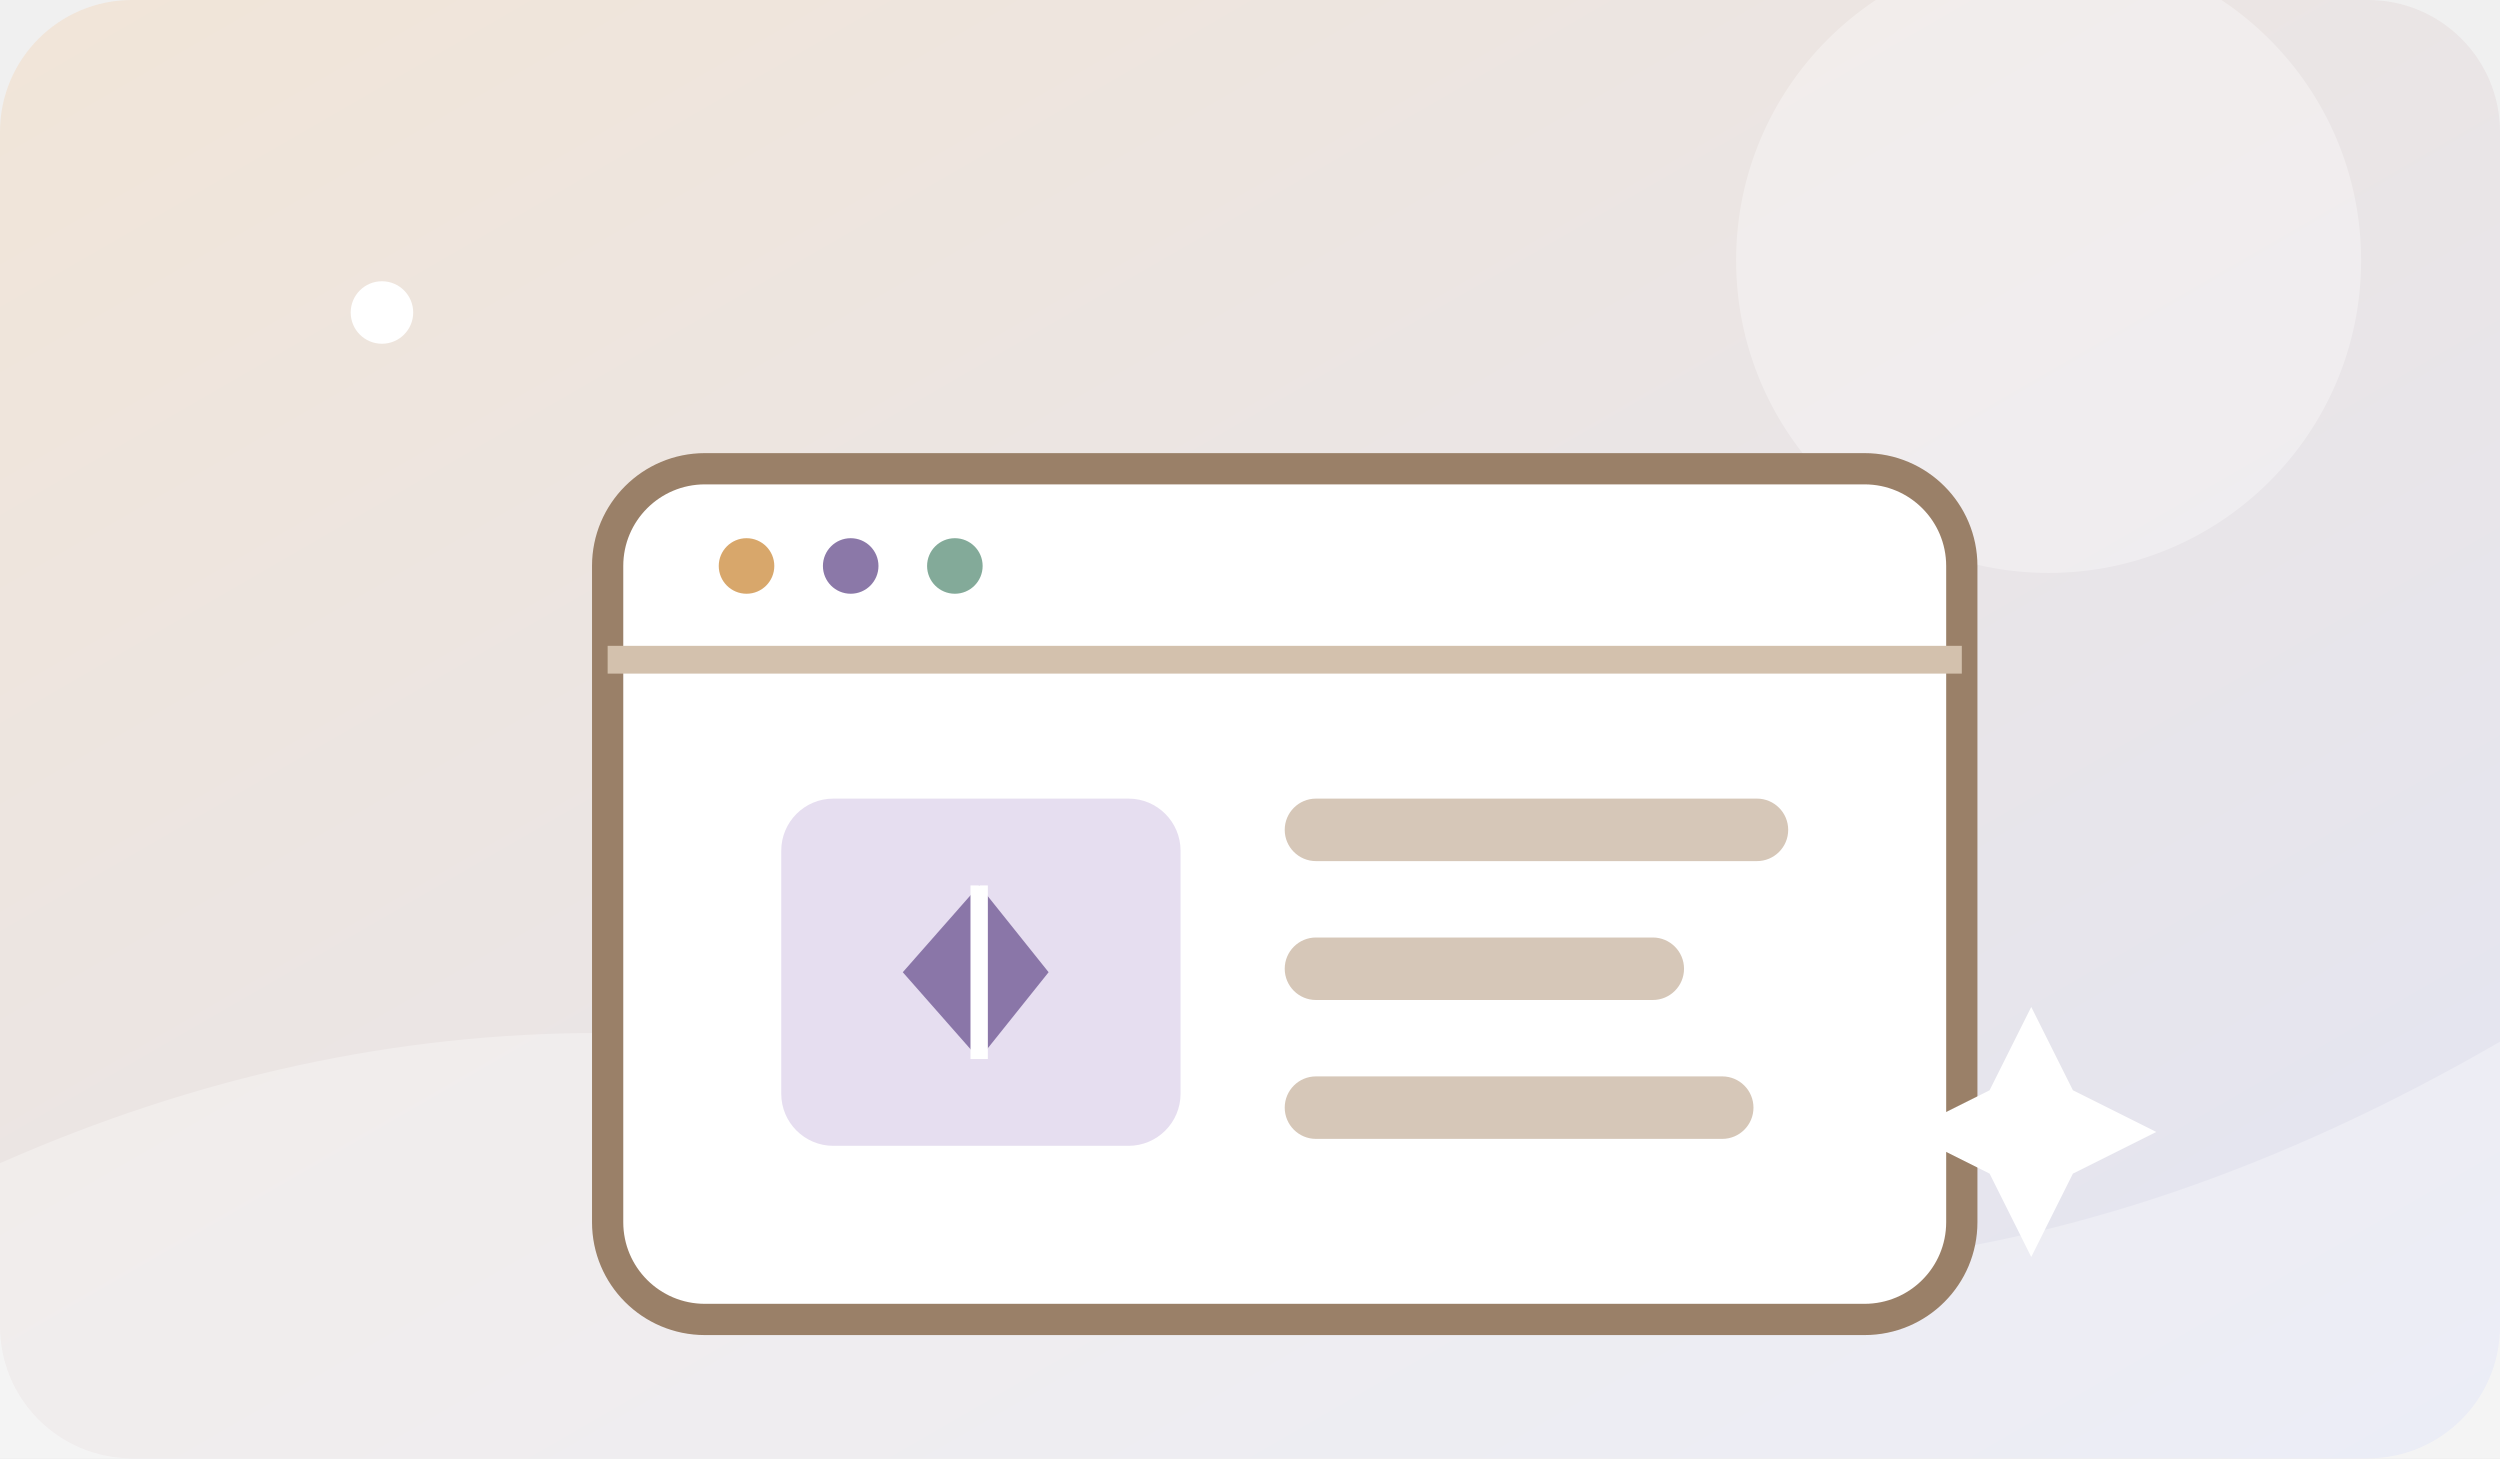
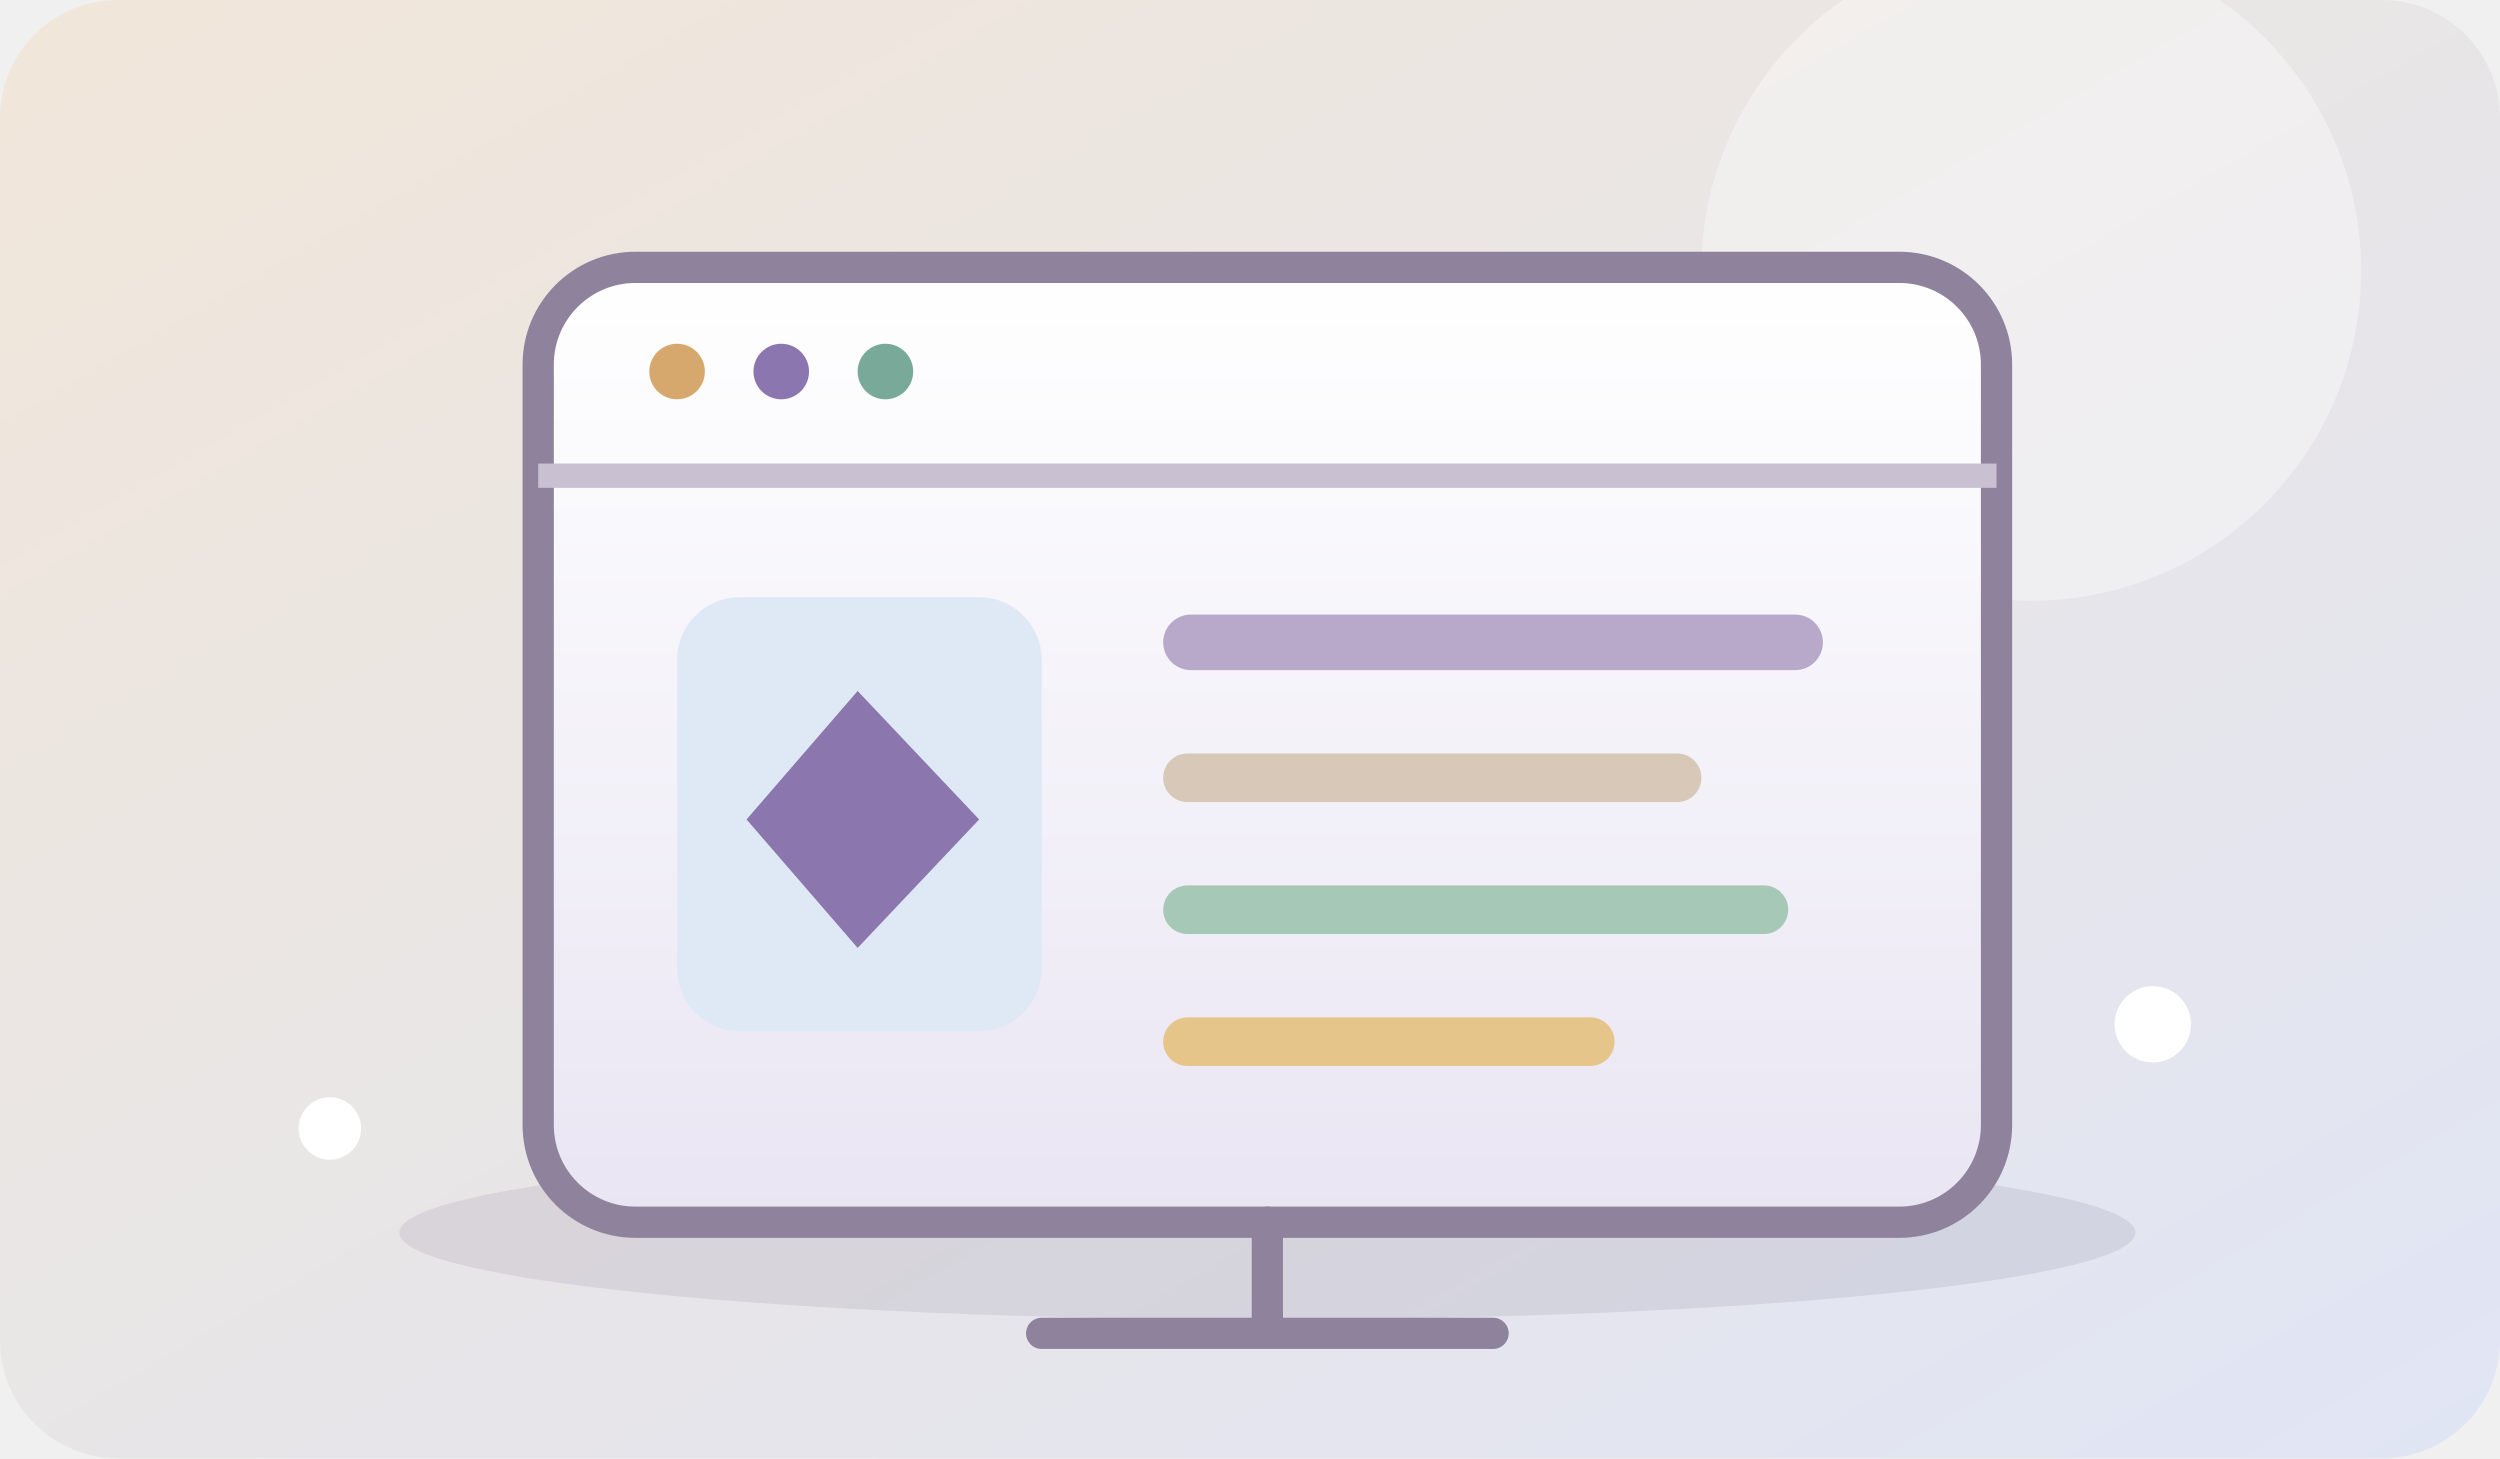
<svg xmlns="http://www.w3.org/2000/svg" viewBox="0 0 720 420">
  <defs>
    <linearGradient id="g" x2="1" y2="1">
-       <stop stop-color="#f1e5d8" />
-       <stop offset="1" stop-color="#e3e5f3" />
+       <stop stop-color="#f1e6d9" />
+       <stop offset="1" stop-color="#e0e5f5" />
+     </linearGradient>
+     <linearGradient id="screen" x2="0" y2="1">
+       <stop stop-color="#fff" />
+       <stop offset="1" stop-color="#e9e5f3" />
    </linearGradient>
  </defs>
-   <rect width="720" height="420" rx="38" fill="url(#g)" />
-   <circle cx="590" cy="75" r="90" fill="#fff" opacity=".32" />
-   <path d="M0 335Q170 260 350 335T720 300V420H0Z" fill="#fff" opacity=".3" />
-   <g transform="translate(150 65)">
-     <rect x="25" y="70" width="390" height="245" rx="28" fill="#fff" stroke="#9a8068" stroke-width="9" />
-     <path d="M25 125h390" stroke="#d3c1ad" stroke-width="8" />
-     <circle cx="65" cy="98" r="8" fill="#d8a76b" />
-     <circle cx="95" cy="98" r="8" fill="#8b78a8" />
-     <circle cx="125" cy="98" r="8" fill="#83aa99" />
-     <rect x="75" y="165" width="115" height="100" rx="15" fill="#e6def0" />
-     <rect x="220" y="165" width="145" height="18" rx="9" fill="#d6c7b8" />
-     <rect x="220" y="205" width="115" height="18" rx="9" fill="#d6c7b8" />
-     <rect x="220" y="245" width="135" height="18" rx="9" fill="#d6c7b8" />
-     <path d="M110 215l22-25 20 25-20 25z" fill="#8a76a8" />
-     <path d="M132 190v50" stroke="#fff" stroke-width="5" />
+   <rect width="720" height="420" rx="34" fill="url(#g)" />
+   <circle cx="585" cy="78" r="95" fill="#fff" opacity=".35" />
+   <ellipse cx="365" cy="355" rx="250" ry="25" fill="#5e536b" opacity=".12" />
+   <g transform="translate(140 52)">
+     <rect x="15" y="25" width="420" height="275" rx="28" fill="url(#screen)" stroke="#8f829c" stroke-width="9" />
+     <path d="M15 85h420" stroke="#c9c0d2" stroke-width="7" />
+     <circle cx="55" cy="55" r="8" fill="#d6a86e" />
+     <circle cx="85" cy="55" r="8" fill="#8c76b0" />
+     <circle cx="115" cy="55" r="8" fill="#79a998" />
+     <rect x="55" y="120" width="105" height="125" rx="18" fill="#dfe9f6" />
+     <path d="M75 184l32-37 35 37-35 37z" fill="#8b76ae" />
+     <rect x="195" y="125" width="190" height="16" rx="8" fill="#b8a8c9" />
+     <rect x="195" y="165" width="155" height="14" rx="7" fill="#d7c8b7" />
+     <rect x="195" y="203" width="180" height="14" rx="7" fill="#a6c8b7" />
+     <rect x="195" y="241" width="130" height="14" rx="7" fill="#e6c58b" />
+     <path d="M225 300v32m0 0h-65m65 0h65" stroke="#8f829c" stroke-width="9" stroke-linecap="round" />
  </g>
  <g fill="#fff">
-     <circle cx="110" cy="90" r="9" />
-     <path d="M585 290l12 24 24 12-24 12-12 24-12-24-24-12 24-12z" />
+     <circle cx="95" cy="325" r="9" />
+     <circle cx="620" cy="295" r="11" />
  </g>
</svg>
